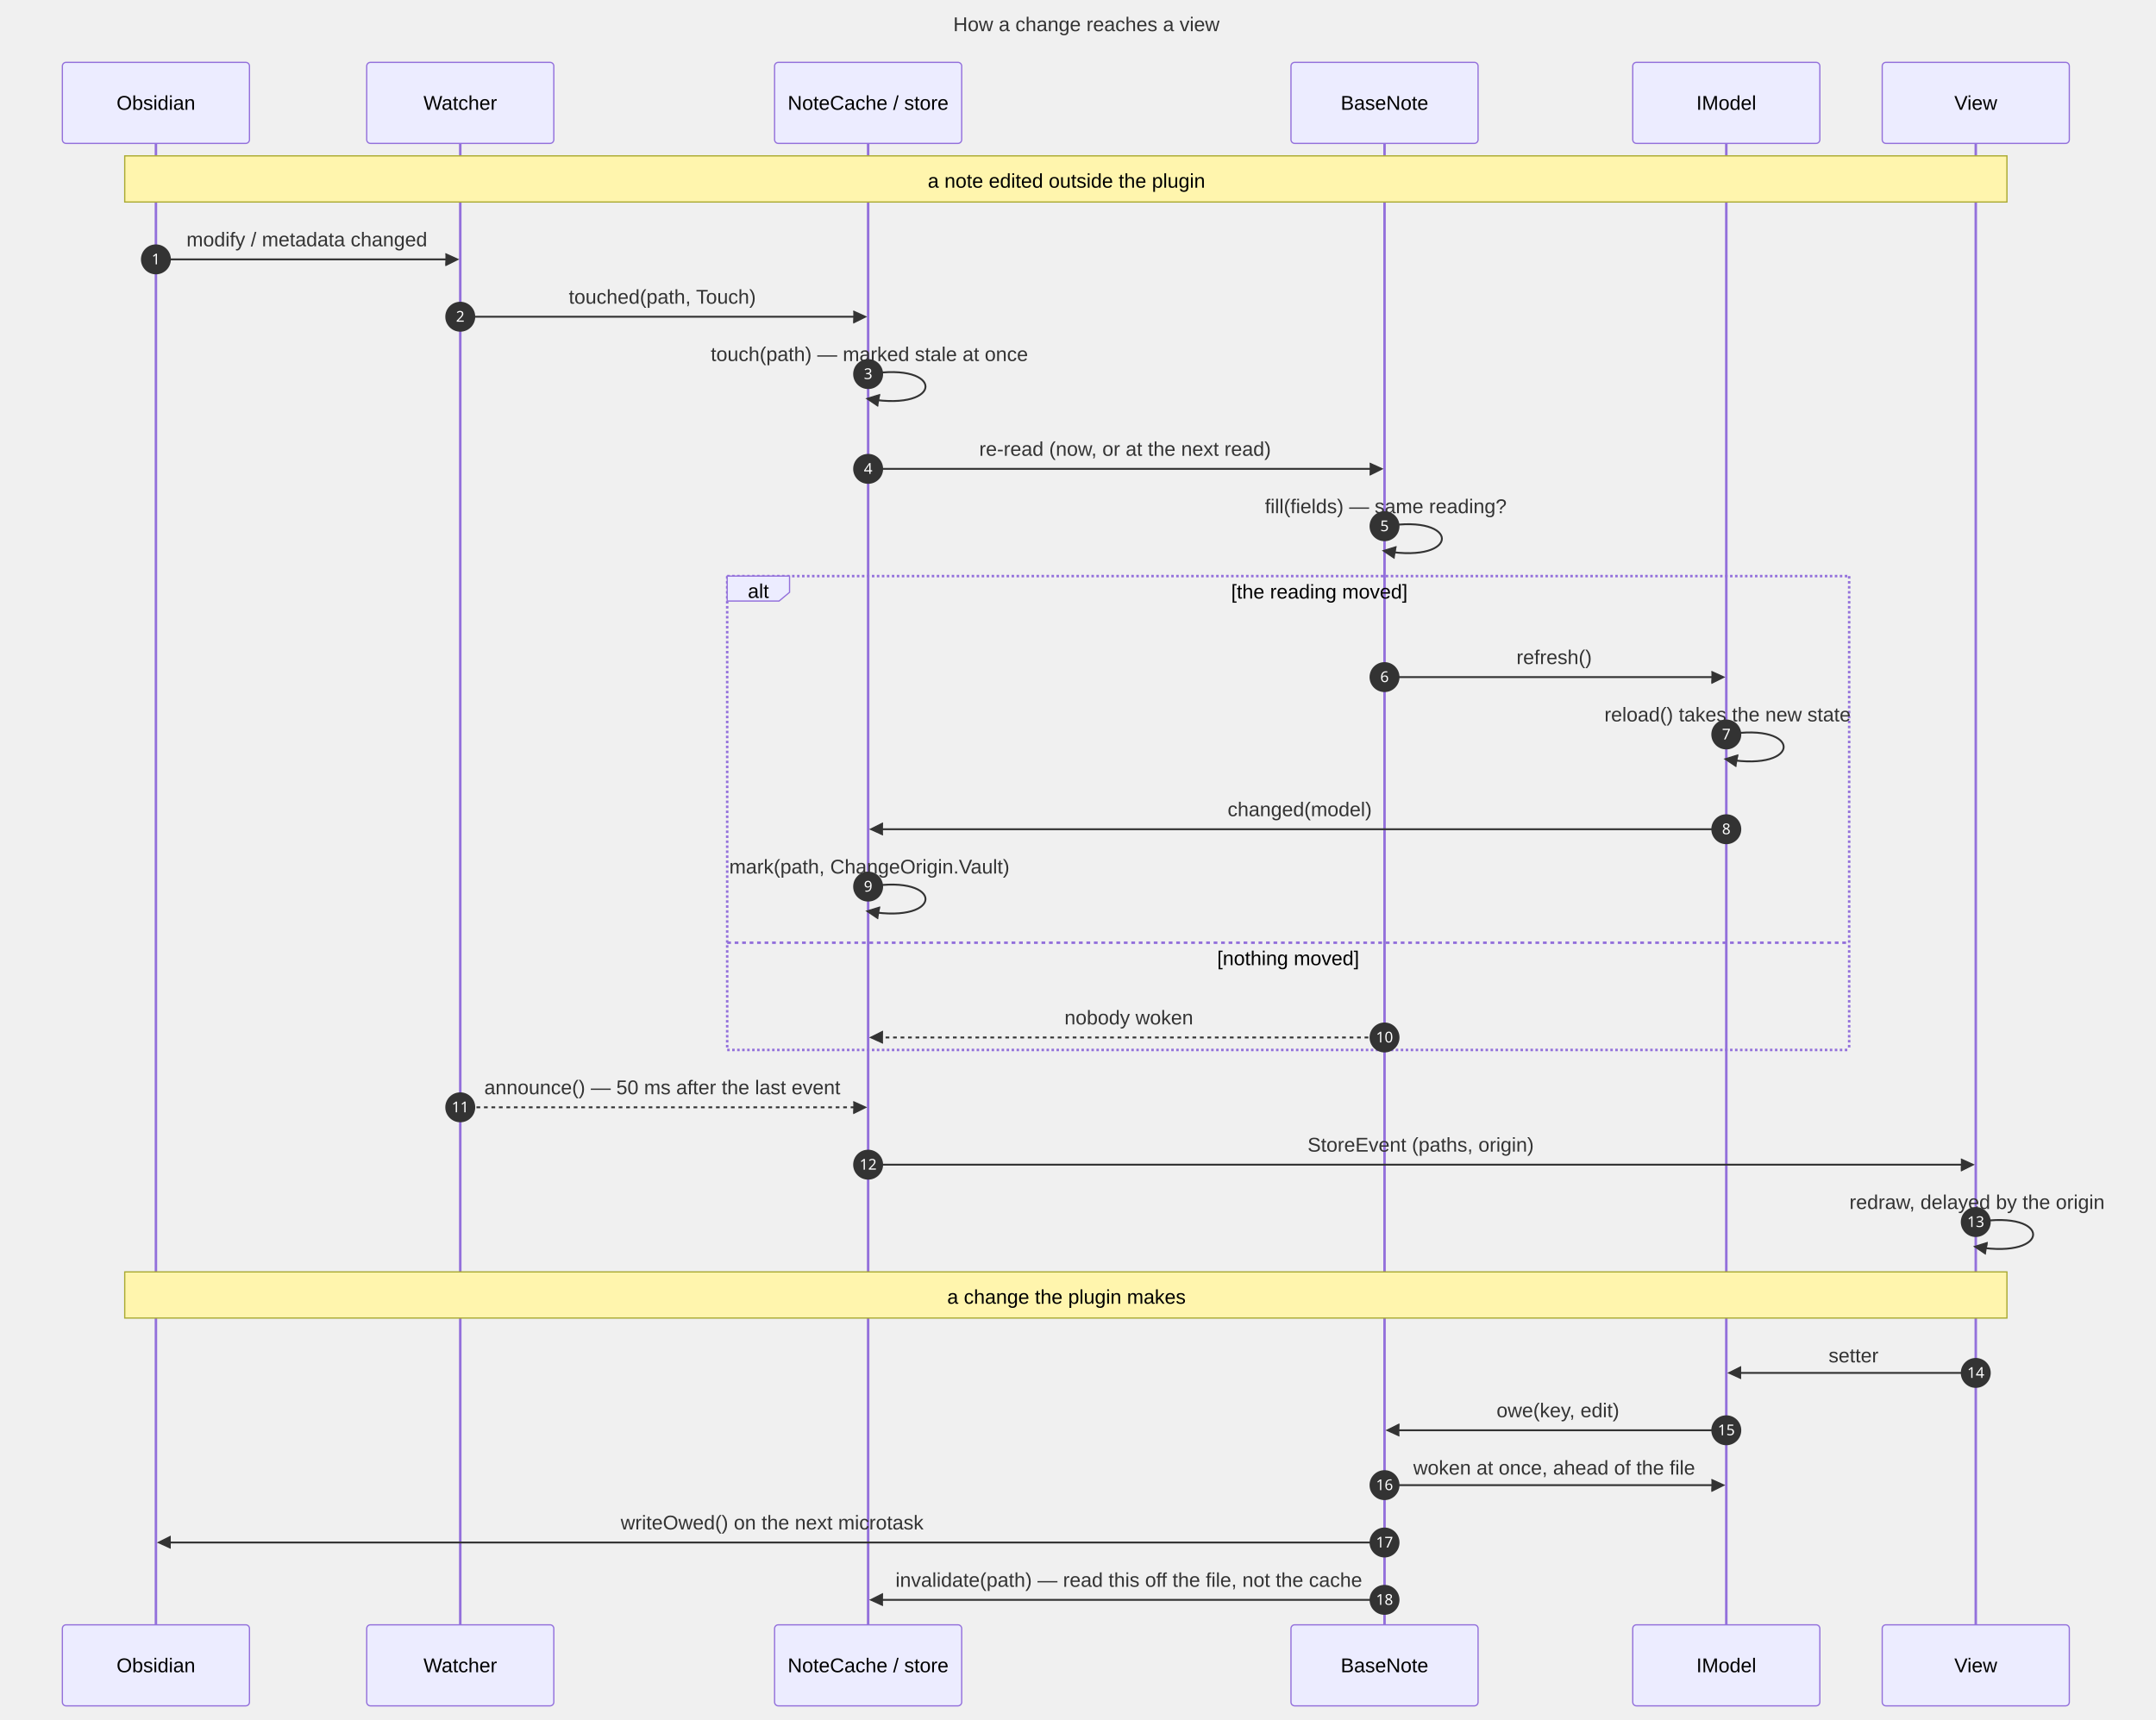
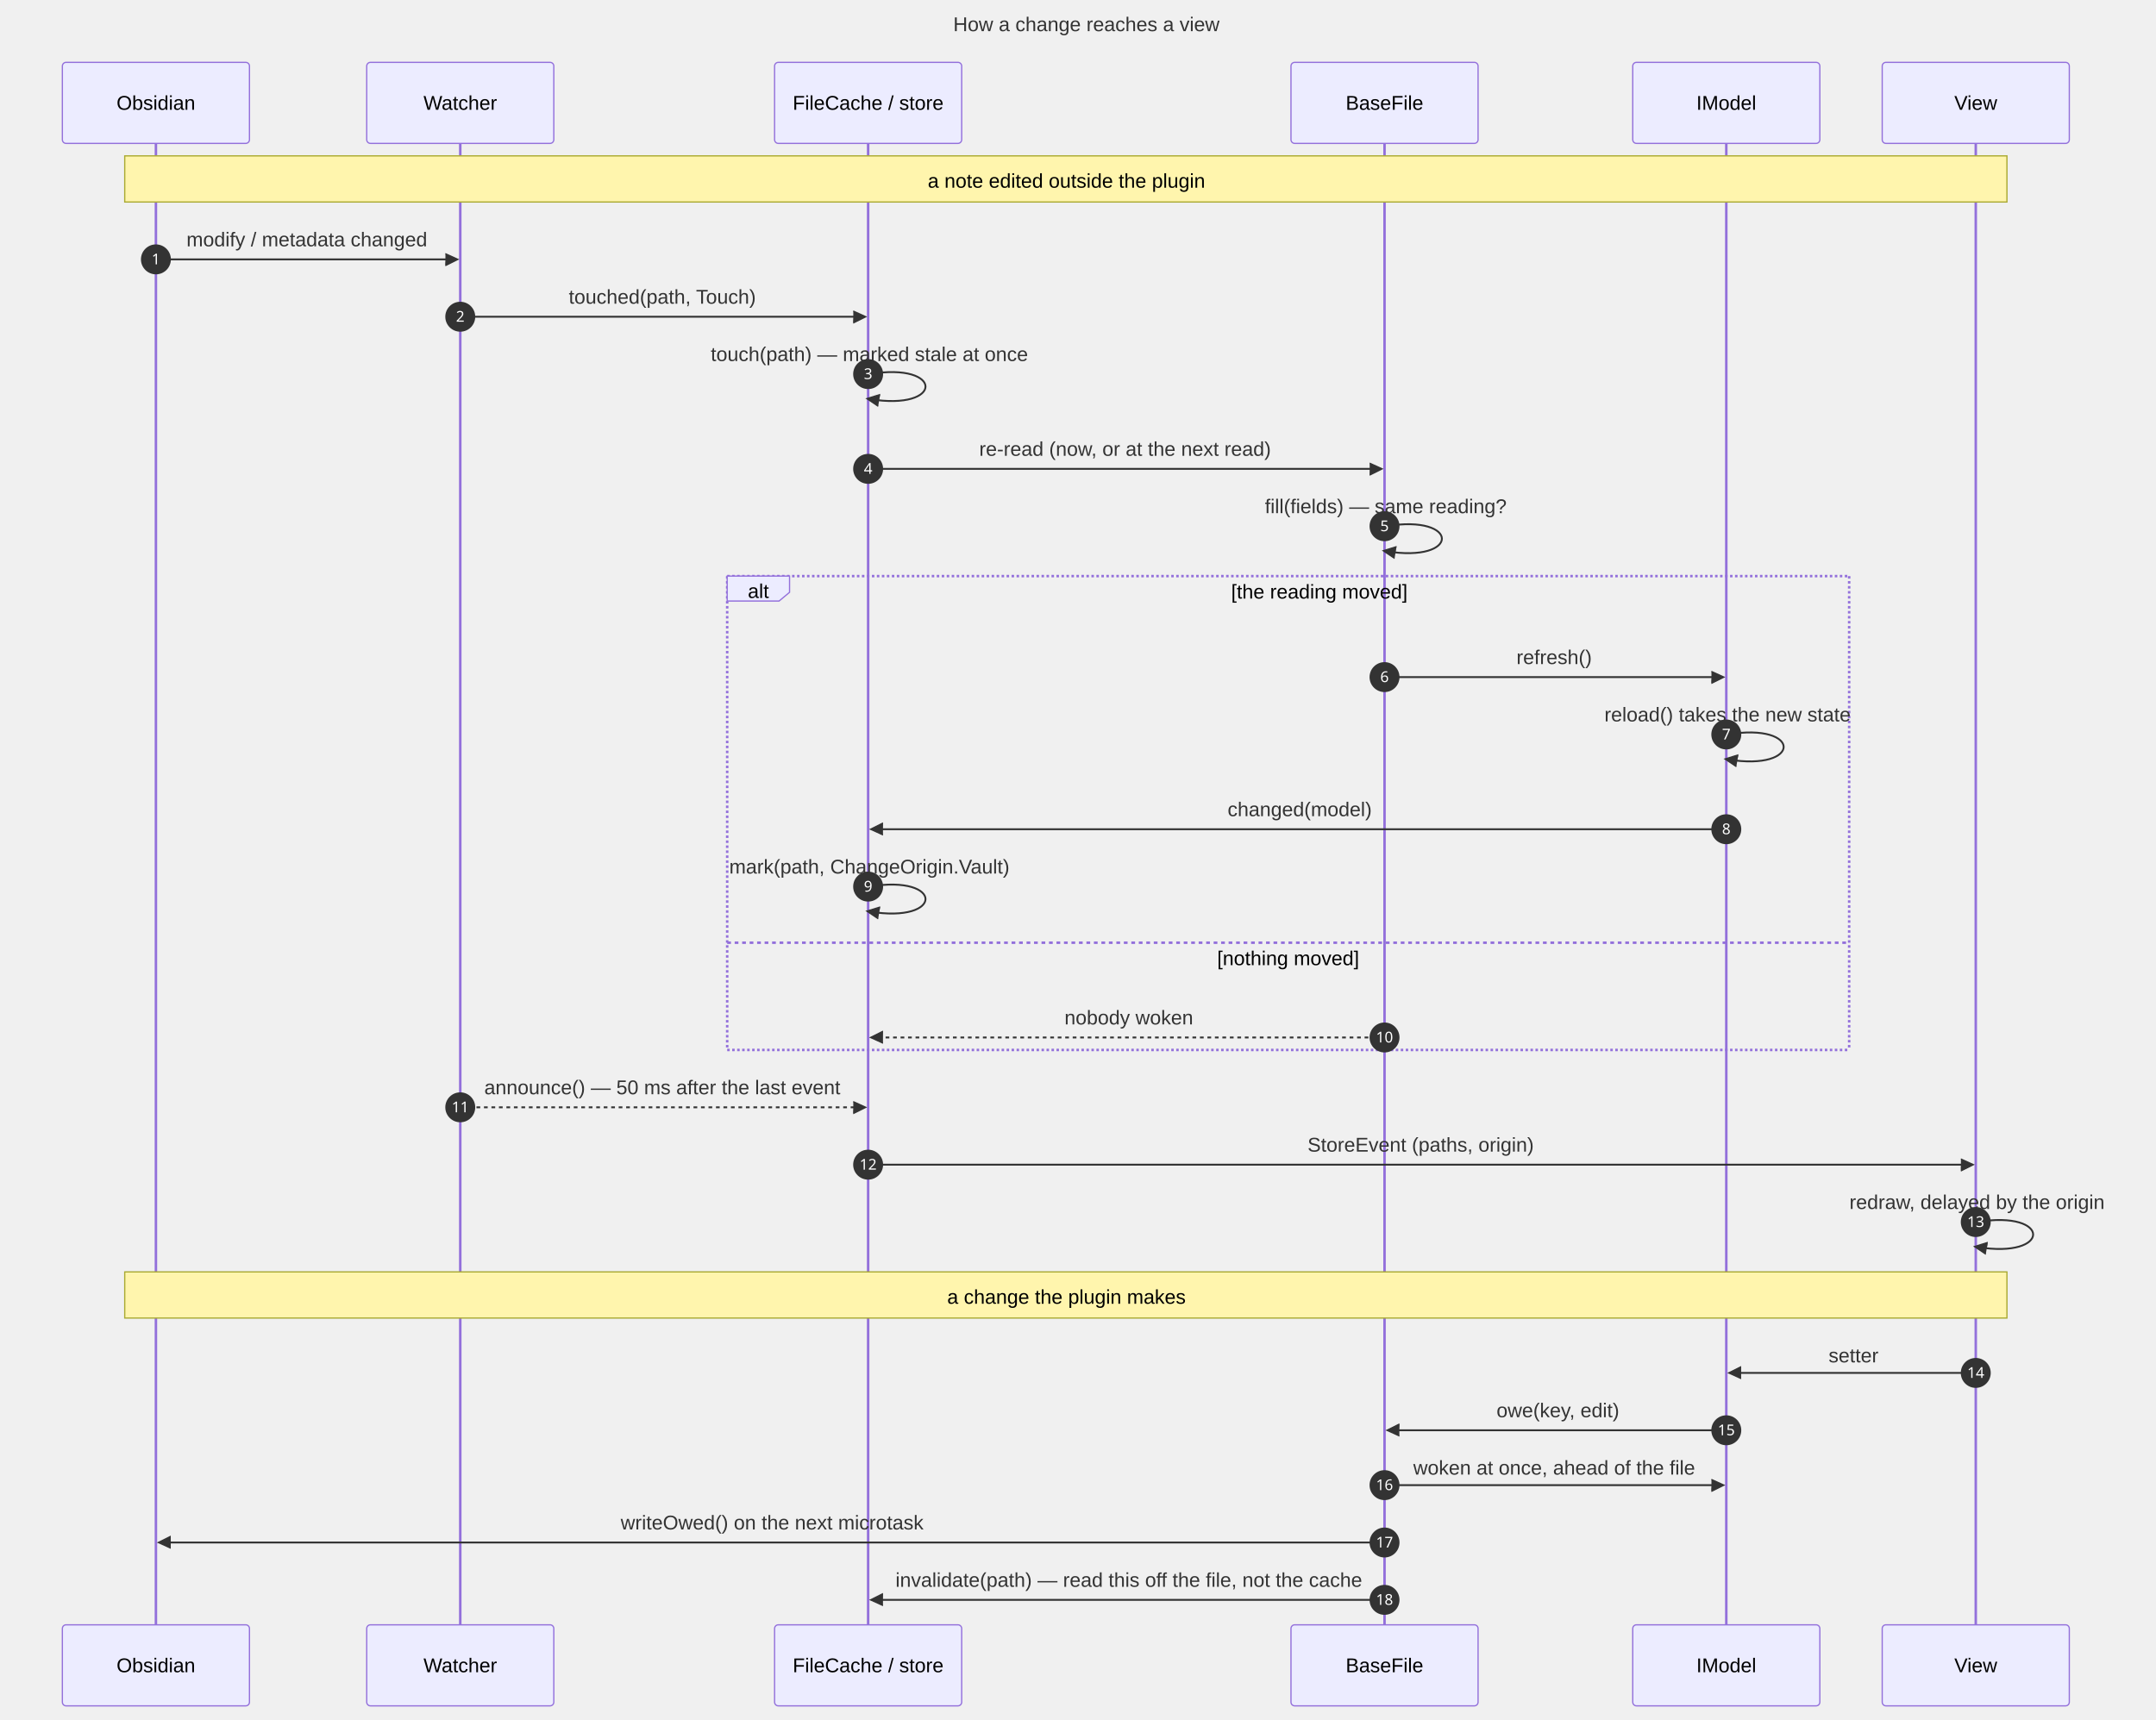
<svg xmlns="http://www.w3.org/2000/svg" id="my-svg" width="100%" style="max-width: 1728.5px; background-color: transparent;" viewBox="-50 -50 1728.5 1379" role="graphics-document document" aria-roledescription="sequence">
  <g>
    <rect x="1459" y="1253" fill="#eaeaea" stroke="#666" width="150" height="65" name="View" rx="3" ry="3" class="actor actor-bottom" />
    <text x="1534" y="1285.5" dominant-baseline="central" alignment-baseline="central" class="actor actor-box" style="text-anchor: middle; font-size: 16px; font-weight: 400;">
      <tspan x="1534" dy="0">View</tspan>
    </text>
  </g>
  <g>
    <rect x="1259" y="1253" fill="#eaeaea" stroke="#666" width="150" height="65" name="Model" rx="3" ry="3" class="actor actor-bottom" />
    <text x="1334" y="1285.5" dominant-baseline="central" alignment-baseline="central" class="actor actor-box" style="text-anchor: middle; font-size: 16px; font-weight: 400;">
      <tspan x="1334" dy="0">IModel</tspan>
    </text>
  </g>
  <g>
    <rect x="985" y="1253" fill="#eaeaea" stroke="#666" width="150" height="65" name="File" rx="3" ry="3" class="actor actor-bottom" />
    <text x="1060" y="1285.5" dominant-baseline="central" alignment-baseline="central" class="actor actor-box" style="text-anchor: middle; font-size: 16px; font-weight: 400;">
-       <tspan x="1060" dy="0">BaseNote</tspan>
+       <tspan x="1060" dy="0">BaseFile</tspan>
    </text>
  </g>
  <g>
    <rect x="571" y="1253" fill="#eaeaea" stroke="#666" width="150" height="65" name="Store" rx="3" ry="3" class="actor actor-bottom" />
    <text x="646" y="1285.5" dominant-baseline="central" alignment-baseline="central" class="actor actor-box" style="text-anchor: middle; font-size: 16px; font-weight: 400;">
-       <tspan x="646" dy="0">NoteCache / store</tspan>
+       <tspan x="646" dy="0">FileCache / store</tspan>
    </text>
  </g>
  <g>
    <rect x="244" y="1253" fill="#eaeaea" stroke="#666" width="150" height="65" name="Watcher" rx="3" ry="3" class="actor actor-bottom" />
    <text x="319" y="1285.5" dominant-baseline="central" alignment-baseline="central" class="actor actor-box" style="text-anchor: middle; font-size: 16px; font-weight: 400;">
      <tspan x="319" dy="0">Watcher</tspan>
    </text>
  </g>
  <g>
    <rect x="0" y="1253" fill="#eaeaea" stroke="#666" width="150" height="65" name="Obsidian" rx="3" ry="3" class="actor actor-bottom" />
    <text x="75" y="1285.5" dominant-baseline="central" alignment-baseline="central" class="actor actor-box" style="text-anchor: middle; font-size: 16px; font-weight: 400;">
      <tspan x="75" dy="0">Obsidian</tspan>
    </text>
  </g>
  <g>
    <line id="actor5" x1="1534" y1="65" x2="1534" y2="1253" class="actor-line 200" stroke-width="0.5px" stroke="#999" name="View" data-et="life-line" data-id="View" />
    <g id="root-5" data-et="participant" data-type="participant" data-id="View">
      <rect x="1459" y="0" fill="#eaeaea" stroke="#666" width="150" height="65" name="View" rx="3" ry="3" class="actor actor-top" />
      <text x="1534" y="32.5" dominant-baseline="central" alignment-baseline="central" class="actor actor-box" style="text-anchor: middle; font-size: 16px; font-weight: 400;">
        <tspan x="1534" dy="0">View</tspan>
      </text>
    </g>
  </g>
  <g>
    <line id="actor4" x1="1334" y1="65" x2="1334" y2="1253" class="actor-line 200" stroke-width="0.5px" stroke="#999" name="Model" data-et="life-line" data-id="Model" />
    <g id="root-4" data-et="participant" data-type="participant" data-id="Model">
      <rect x="1259" y="0" fill="#eaeaea" stroke="#666" width="150" height="65" name="Model" rx="3" ry="3" class="actor actor-top" />
      <text x="1334" y="32.5" dominant-baseline="central" alignment-baseline="central" class="actor actor-box" style="text-anchor: middle; font-size: 16px; font-weight: 400;">
        <tspan x="1334" dy="0">IModel</tspan>
      </text>
    </g>
  </g>
  <g>
    <line id="actor3" x1="1060" y1="65" x2="1060" y2="1253" class="actor-line 200" stroke-width="0.5px" stroke="#999" name="File" data-et="life-line" data-id="File" />
    <g id="root-3" data-et="participant" data-type="participant" data-id="File">
      <rect x="985" y="0" fill="#eaeaea" stroke="#666" width="150" height="65" name="File" rx="3" ry="3" class="actor actor-top" />
      <text x="1060" y="32.5" dominant-baseline="central" alignment-baseline="central" class="actor actor-box" style="text-anchor: middle; font-size: 16px; font-weight: 400;">
-         <tspan x="1060" dy="0">BaseNote</tspan>
+         <tspan x="1060" dy="0">BaseFile</tspan>
      </text>
    </g>
  </g>
  <g>
    <line id="actor2" x1="646" y1="65" x2="646" y2="1253" class="actor-line 200" stroke-width="0.5px" stroke="#999" name="Store" data-et="life-line" data-id="Store" />
    <g id="root-2" data-et="participant" data-type="participant" data-id="Store">
      <rect x="571" y="0" fill="#eaeaea" stroke="#666" width="150" height="65" name="Store" rx="3" ry="3" class="actor actor-top" />
      <text x="646" y="32.5" dominant-baseline="central" alignment-baseline="central" class="actor actor-box" style="text-anchor: middle; font-size: 16px; font-weight: 400;">
-         <tspan x="646" dy="0">NoteCache / store</tspan>
+         <tspan x="646" dy="0">FileCache / store</tspan>
      </text>
    </g>
  </g>
  <g>
    <line id="actor1" x1="319" y1="65" x2="319" y2="1253" class="actor-line 200" stroke-width="0.5px" stroke="#999" name="Watcher" data-et="life-line" data-id="Watcher" />
    <g id="root-1" data-et="participant" data-type="participant" data-id="Watcher">
      <rect x="244" y="0" fill="#eaeaea" stroke="#666" width="150" height="65" name="Watcher" rx="3" ry="3" class="actor actor-top" />
      <text x="319" y="32.5" dominant-baseline="central" alignment-baseline="central" class="actor actor-box" style="text-anchor: middle; font-size: 16px; font-weight: 400;">
        <tspan x="319" dy="0">Watcher</tspan>
      </text>
    </g>
  </g>
  <g>
    <line id="actor0" x1="75" y1="65" x2="75" y2="1253" class="actor-line 200" stroke-width="0.5px" stroke="#999" name="Obsidian" data-et="life-line" data-id="Obsidian" />
    <g id="root-0" data-et="participant" data-type="participant" data-id="Obsidian">
      <rect x="0" y="0" fill="#eaeaea" stroke="#666" width="150" height="65" name="Obsidian" rx="3" ry="3" class="actor actor-top" />
      <text x="75" y="32.5" dominant-baseline="central" alignment-baseline="central" class="actor actor-box" style="text-anchor: middle; font-size: 16px; font-weight: 400;">
        <tspan x="75" dy="0">Obsidian</tspan>
      </text>
    </g>
  </g>
  <style>#my-svg{font-family:"trebuchet ms",verdana,arial,sans-serif;font-size:16px;fill:#333;}@keyframes edge-animation-frame{from{stroke-dashoffset:0;}}@keyframes dash{to{stroke-dashoffset:0;}}#my-svg .edge-animation-slow{stroke-dasharray:9,5!important;stroke-dashoffset:900;animation:dash 50s linear infinite;stroke-linecap:round;}#my-svg .edge-animation-fast{stroke-dasharray:9,5!important;stroke-dashoffset:900;animation:dash 20s linear infinite;stroke-linecap:round;}#my-svg .error-icon{fill:#552222;}#my-svg .error-text{fill:#552222;stroke:#552222;}#my-svg .edge-thickness-normal{stroke-width:1px;}#my-svg .edge-thickness-thick{stroke-width:3.5px;}#my-svg .edge-pattern-solid{stroke-dasharray:0;}#my-svg .edge-thickness-invisible{stroke-width:0;fill:none;}#my-svg .edge-pattern-dashed{stroke-dasharray:3;}#my-svg .edge-pattern-dotted{stroke-dasharray:2;}#my-svg .marker{fill:#333333;stroke:#333333;}#my-svg .marker.cross{stroke:#333333;}#my-svg svg{font-family:"trebuchet ms",verdana,arial,sans-serif;font-size:16px;}#my-svg p{margin:0;}#my-svg .actor{stroke:#9370DB;fill:#ECECFF;stroke-width:1;}#my-svg rect.actor.outer-path[data-look="neo"]{filter:drop-shadow(1px 2px 2px rgba(185, 185, 185, 1));}#my-svg rect.note[data-look="neo"]{stroke:#aaaa33;fill:#fff5ad;filter:drop-shadow(1px 2px 2px rgba(185, 185, 185, 1));}#my-svg text.actor&gt;tspan{fill:black;stroke:none;}#my-svg .actor-line{stroke:#9370DB;}#my-svg .innerArc{stroke-width:1.5;stroke-dasharray:none;}#my-svg .messageLine0{stroke-width:1.5;stroke-dasharray:none;stroke:#333;}#my-svg .messageLine1{stroke-width:1.5;stroke-dasharray:2,2;stroke:#333;}#my-svg [id$="-arrowhead"] path{fill:#333;stroke:#333;}#my-svg .sequenceNumber{fill:white;}#my-svg [id$="-sequencenumber"]{fill:#333;}#my-svg [id$="-crosshead"] path{fill:#333;stroke:#333;}#my-svg .messageText{fill:#333;stroke:none;}#my-svg .labelBox{stroke:#9370DB;fill:#ECECFF;filter:none;}#my-svg .labelText,#my-svg .labelText&gt;tspan{fill:black;stroke:none;}#my-svg .loopText,#my-svg .loopText&gt;tspan{fill:black;stroke:none;}#my-svg .sectionTitle,#my-svg .sectionTitle&gt;tspan{fill:black;stroke:none;}#my-svg .loopLine{stroke-width:2px;stroke-dasharray:2,2;stroke:#9370DB;fill:#9370DB;}#my-svg .note{stroke:#aaaa33;fill:#fff5ad;}#my-svg .noteText,#my-svg .noteText&gt;tspan{fill:black;stroke:none;font-weight:normal;}#my-svg .activation0{fill:#f4f4f4;stroke:#666;}#my-svg .activation1{fill:#f4f4f4;stroke:#666;}#my-svg .activation2{fill:#f4f4f4;stroke:#666;}#my-svg .actorPopupMenu{position:absolute;}#my-svg .actorPopupMenuPanel{position:absolute;fill:#ECECFF;box-shadow:0px 8px 16px 0px rgba(0,0,0,0.2);filter:drop-shadow(3px 5px 2px rgb(0 0 0 / 0.4));}#my-svg .actor-man circle,#my-svg line{fill:#ECECFF;stroke-width:2px;}#my-svg g rect.rect{filter:drop-shadow(1px 2px 2px rgba(185, 185, 185, 1));stroke:#9370DB;}#my-svg .node .neo-node{stroke:#9370DB;}#my-svg [data-look="neo"].node rect,#my-svg [data-look="neo"].cluster rect,#my-svg [data-look="neo"].node polygon{stroke:#9370DB;filter:drop-shadow(1px 2px 2px rgba(185, 185, 185, 1));}#my-svg [data-look="neo"].swimlane.cluster rect{filter:none;}#my-svg [data-look="neo"].node path{stroke:#9370DB;stroke-width:1px;}#my-svg [data-look="neo"].node .outer-path{filter:drop-shadow(1px 2px 2px rgba(185, 185, 185, 1));}#my-svg [data-look="neo"].node .neo-line path{stroke:#9370DB;filter:none;}#my-svg [data-look="neo"].node circle{stroke:#9370DB;filter:drop-shadow(1px 2px 2px rgba(185, 185, 185, 1));}#my-svg [data-look="neo"].node circle .state-start{fill:#000000;}#my-svg [data-look="neo"].icon-shape .icon{fill:#9370DB;filter:drop-shadow(1px 2px 2px rgba(185, 185, 185, 1));}#my-svg [data-look="neo"].icon-shape .icon-neo path{stroke:#9370DB;filter:drop-shadow(1px 2px 2px rgba(185, 185, 185, 1));}#my-svg :root{--mermaid-font-family:"trebuchet ms",verdana,arial,sans-serif;}</style>
  <g />
  <defs>
    <symbol id="my-svg-computer" width="24" height="24">
      <path transform="scale(.5)" d="M2 2v13h20v-13h-20zm18 11h-16v-9h16v9zm-10.228 6l.466-1h3.524l.467 1h-4.457zm14.228 3h-24l2-6h2.104l-1.33 4h18.45l-1.297-4h2.073l2 6zm-5-10h-14v-7h14v7z" />
    </symbol>
  </defs>
  <defs>
    <symbol id="my-svg-database" fill-rule="evenodd" clip-rule="evenodd">
      <path transform="scale(.5)" d="M12.258.001l.256.004.255.005.253.008.251.01.249.012.247.015.246.016.242.019.241.02.239.023.236.024.233.027.231.028.229.031.225.032.223.034.22.036.217.038.214.04.211.041.208.043.205.045.201.046.198.048.194.05.191.051.187.053.183.054.18.056.175.057.172.059.168.06.163.061.16.063.155.064.15.066.074.033.073.033.071.034.07.034.069.035.068.035.067.035.066.035.064.036.064.036.062.036.06.036.06.037.058.037.058.037.055.038.055.038.053.038.052.038.051.039.05.039.048.039.047.039.045.04.044.04.043.04.041.04.04.041.039.041.037.041.036.041.034.041.033.042.032.042.03.042.029.042.027.042.026.043.024.043.023.043.021.043.02.043.018.044.017.043.015.044.013.044.012.044.011.045.009.044.007.045.006.045.004.045.002.045.001.045v17l-.001.045-.002.045-.004.045-.006.045-.007.045-.009.044-.011.045-.012.044-.013.044-.015.044-.017.043-.018.044-.02.043-.021.043-.023.043-.024.043-.026.043-.027.042-.029.042-.03.042-.032.042-.033.042-.034.041-.036.041-.037.041-.039.041-.04.041-.041.04-.043.04-.044.04-.045.04-.047.039-.048.039-.05.039-.051.039-.052.038-.053.038-.055.038-.055.038-.058.037-.058.037-.06.037-.06.036-.062.036-.064.036-.064.036-.066.035-.067.035-.068.035-.069.035-.07.034-.071.034-.073.033-.074.033-.15.066-.155.064-.16.063-.163.061-.168.06-.172.059-.175.057-.18.056-.183.054-.187.053-.191.051-.194.05-.198.048-.201.046-.205.045-.208.043-.211.041-.214.04-.217.038-.22.036-.223.034-.225.032-.229.031-.231.028-.233.027-.236.024-.239.023-.241.02-.242.019-.246.016-.247.015-.249.012-.251.01-.253.008-.255.005-.256.004-.258.001-.258-.001-.256-.004-.255-.005-.253-.008-.251-.01-.249-.012-.247-.015-.245-.016-.243-.019-.241-.02-.238-.023-.236-.024-.234-.027-.231-.028-.228-.031-.226-.032-.223-.034-.22-.036-.217-.038-.214-.04-.211-.041-.208-.043-.204-.045-.201-.046-.198-.048-.195-.05-.19-.051-.187-.053-.184-.054-.179-.056-.176-.057-.172-.059-.167-.06-.164-.061-.159-.063-.155-.064-.151-.066-.074-.033-.072-.033-.072-.034-.07-.034-.069-.035-.068-.035-.067-.035-.066-.035-.064-.036-.063-.036-.062-.036-.061-.036-.06-.037-.058-.037-.057-.037-.056-.038-.055-.038-.053-.038-.052-.038-.051-.039-.049-.039-.049-.039-.046-.039-.046-.04-.044-.04-.043-.04-.041-.04-.04-.041-.039-.041-.037-.041-.036-.041-.034-.041-.033-.042-.032-.042-.03-.042-.029-.042-.027-.042-.026-.043-.024-.043-.023-.043-.021-.043-.02-.043-.018-.044-.017-.043-.015-.044-.013-.044-.012-.044-.011-.045-.009-.044-.007-.045-.006-.045-.004-.045-.002-.045-.001-.045v-17l.001-.045.002-.045.004-.045.006-.045.007-.045.009-.044.011-.045.012-.044.013-.044.015-.044.017-.043.018-.044.02-.043.021-.043.023-.043.024-.043.026-.043.027-.042.029-.042.03-.042.032-.042.033-.042.034-.041.036-.041.037-.041.039-.041.04-.041.041-.04.043-.04.044-.04.046-.04.046-.039.049-.039.049-.039.051-.039.052-.038.053-.038.055-.038.056-.038.057-.037.058-.037.06-.037.061-.036.062-.036.063-.036.064-.036.066-.035.067-.035.068-.035.069-.035.07-.034.072-.034.072-.033.074-.033.151-.066.155-.064.159-.063.164-.061.167-.06.172-.059.176-.057.179-.056.184-.054.187-.053.19-.051.195-.05.198-.048.201-.046.204-.045.208-.043.211-.041.214-.04.217-.038.22-.036.223-.034.226-.032.228-.031.231-.028.234-.027.236-.024.238-.023.241-.02.243-.019.245-.016.247-.015.249-.012.251-.01.253-.008.255-.005.256-.004.258-.001.258.001zm-9.258 20.499v.01l.001.021.003.021.004.022.005.021.006.022.007.022.009.023.01.022.011.023.012.023.013.023.015.023.016.024.017.023.018.024.019.024.021.024.022.025.023.024.024.025.052.049.056.05.061.051.066.051.07.051.075.051.079.052.084.052.088.052.092.052.097.052.102.051.105.052.11.052.114.051.119.051.123.051.127.05.131.05.135.05.139.048.144.049.147.047.152.047.155.047.16.045.163.045.167.043.171.043.176.041.178.041.183.039.187.039.19.037.194.035.197.035.202.033.204.031.209.03.212.029.216.027.219.025.222.024.226.021.23.02.233.018.236.016.24.015.243.012.246.01.249.008.253.005.256.004.259.001.26-.001.257-.004.254-.005.25-.008.247-.011.244-.012.241-.014.237-.016.233-.018.231-.021.226-.021.224-.024.22-.026.216-.027.212-.028.21-.031.205-.031.202-.034.198-.034.194-.036.191-.037.187-.039.183-.04.179-.04.175-.042.172-.043.168-.044.163-.045.16-.046.155-.046.152-.047.148-.048.143-.049.139-.049.136-.05.131-.05.126-.05.123-.051.118-.052.114-.051.11-.052.106-.052.101-.052.096-.052.092-.052.088-.053.083-.051.079-.052.074-.052.07-.051.065-.051.06-.051.056-.05.051-.05.023-.024.023-.025.021-.024.02-.024.019-.024.018-.024.017-.024.015-.023.014-.024.013-.023.012-.023.01-.023.01-.022.008-.022.006-.022.006-.022.004-.022.004-.021.001-.021.001-.021v-4.127l-.077.055-.08.053-.083.054-.085.053-.087.052-.09.052-.093.051-.095.05-.097.05-.1.049-.102.049-.105.048-.106.047-.109.047-.111.046-.114.045-.115.045-.118.044-.12.043-.122.042-.124.042-.126.041-.128.04-.13.04-.132.038-.134.038-.135.037-.138.037-.139.035-.142.035-.143.034-.144.033-.147.032-.148.031-.15.03-.151.03-.153.029-.154.027-.156.027-.158.026-.159.025-.161.024-.162.023-.163.022-.165.021-.166.02-.167.019-.169.018-.169.017-.171.016-.173.015-.173.014-.175.013-.175.012-.177.011-.178.01-.179.008-.179.008-.181.006-.182.005-.182.004-.184.003-.184.002h-.37l-.184-.002-.184-.003-.182-.004-.182-.005-.181-.006-.179-.008-.179-.008-.178-.01-.176-.011-.176-.012-.175-.013-.173-.014-.172-.015-.171-.016-.17-.017-.169-.018-.167-.019-.166-.02-.165-.021-.163-.022-.162-.023-.161-.024-.159-.025-.157-.026-.156-.027-.155-.027-.153-.029-.151-.03-.15-.03-.148-.031-.146-.032-.145-.033-.143-.034-.141-.035-.14-.035-.137-.037-.136-.037-.134-.038-.132-.038-.13-.04-.128-.04-.126-.041-.124-.042-.122-.042-.12-.044-.117-.043-.116-.045-.113-.045-.112-.046-.109-.047-.106-.047-.105-.048-.102-.049-.1-.049-.097-.05-.095-.05-.093-.052-.09-.051-.087-.052-.085-.053-.083-.054-.08-.054-.077-.054v4.127zm0-5.654v.011l.001.021.003.021.004.021.005.022.006.022.007.022.009.022.01.022.011.023.012.023.013.023.015.024.016.023.017.024.018.024.019.024.021.024.022.024.023.025.024.024.052.05.056.05.061.05.066.051.07.051.075.052.079.051.084.052.088.052.092.052.097.052.102.052.105.052.11.051.114.051.119.052.123.05.127.051.131.05.135.049.139.049.144.048.147.048.152.047.155.046.16.045.163.045.167.044.171.042.176.042.178.04.183.04.187.038.19.037.194.036.197.034.202.033.204.032.209.03.212.028.216.027.219.025.222.024.226.022.23.02.233.018.236.016.24.014.243.012.246.01.249.008.253.006.256.003.259.001.26-.001.257-.003.254-.006.25-.008.247-.01.244-.012.241-.015.237-.016.233-.018.231-.02.226-.022.224-.024.22-.025.216-.027.212-.029.21-.03.205-.032.202-.033.198-.035.194-.036.191-.037.187-.039.183-.039.179-.041.175-.042.172-.043.168-.044.163-.045.16-.045.155-.047.152-.047.148-.048.143-.048.139-.05.136-.049.131-.05.126-.051.123-.051.118-.051.114-.052.11-.052.106-.052.101-.052.096-.052.092-.052.088-.052.083-.052.079-.052.074-.051.07-.052.065-.051.06-.05.056-.051.051-.049.023-.025.023-.024.021-.025.02-.024.019-.024.018-.024.017-.024.015-.023.014-.023.013-.024.012-.022.01-.023.01-.023.008-.022.006-.022.006-.022.004-.021.004-.022.001-.021.001-.021v-4.139l-.077.054-.08.054-.083.054-.085.052-.087.053-.09.051-.093.051-.095.051-.097.05-.1.049-.102.049-.105.048-.106.047-.109.047-.111.046-.114.045-.115.044-.118.044-.12.044-.122.042-.124.042-.126.041-.128.04-.13.039-.132.039-.134.038-.135.037-.138.036-.139.036-.142.035-.143.033-.144.033-.147.033-.148.031-.15.03-.151.03-.153.028-.154.028-.156.027-.158.026-.159.025-.161.024-.162.023-.163.022-.165.021-.166.02-.167.019-.169.018-.169.017-.171.016-.173.015-.173.014-.175.013-.175.012-.177.011-.178.009-.179.009-.179.007-.181.007-.182.005-.182.004-.184.003-.184.002h-.37l-.184-.002-.184-.003-.182-.004-.182-.005-.181-.007-.179-.007-.179-.009-.178-.009-.176-.011-.176-.012-.175-.013-.173-.014-.172-.015-.171-.016-.17-.017-.169-.018-.167-.019-.166-.02-.165-.021-.163-.022-.162-.023-.161-.024-.159-.025-.157-.026-.156-.027-.155-.028-.153-.028-.151-.03-.15-.03-.148-.031-.146-.033-.145-.033-.143-.033-.141-.035-.14-.036-.137-.036-.136-.037-.134-.038-.132-.039-.13-.039-.128-.04-.126-.041-.124-.042-.122-.043-.12-.043-.117-.044-.116-.044-.113-.046-.112-.046-.109-.046-.106-.047-.105-.048-.102-.049-.1-.049-.097-.05-.095-.051-.093-.051-.09-.051-.087-.053-.085-.052-.083-.054-.08-.054-.077-.054v4.139zm0-5.666v.011l.001.02.003.022.004.021.005.022.006.021.007.022.009.023.01.022.011.023.012.023.013.023.015.023.016.024.017.024.018.023.019.024.021.025.022.024.023.024.024.025.052.05.056.05.061.05.066.051.07.051.075.052.079.051.084.052.088.052.092.052.097.052.102.052.105.051.11.052.114.051.119.051.123.051.127.05.131.05.135.05.139.049.144.048.147.048.152.047.155.046.16.045.163.045.167.043.171.043.176.042.178.04.183.04.187.038.19.037.194.036.197.034.202.033.204.032.209.03.212.028.216.027.219.025.222.024.226.021.23.02.233.018.236.017.24.014.243.012.246.01.249.008.253.006.256.003.259.001.26-.001.257-.003.254-.006.25-.008.247-.01.244-.013.241-.014.237-.016.233-.018.231-.02.226-.022.224-.024.22-.025.216-.027.212-.029.21-.03.205-.032.202-.033.198-.035.194-.036.191-.037.187-.039.183-.039.179-.041.175-.042.172-.043.168-.044.163-.045.16-.045.155-.047.152-.047.148-.048.143-.049.139-.049.136-.049.131-.051.126-.05.123-.051.118-.052.114-.051.11-.052.106-.052.101-.052.096-.052.092-.052.088-.052.083-.052.079-.052.074-.052.07-.051.065-.051.06-.051.056-.05.051-.049.023-.025.023-.025.021-.024.02-.024.019-.024.018-.024.017-.024.015-.023.014-.024.013-.023.012-.023.01-.022.01-.023.008-.022.006-.022.006-.022.004-.022.004-.021.001-.021.001-.021v-4.153l-.077.054-.08.054-.083.053-.085.053-.087.053-.09.051-.093.051-.095.051-.097.05-.1.049-.102.048-.105.048-.106.048-.109.046-.111.046-.114.046-.115.044-.118.044-.12.043-.122.043-.124.042-.126.041-.128.04-.13.039-.132.039-.134.038-.135.037-.138.036-.139.036-.142.034-.143.034-.144.033-.147.032-.148.032-.15.03-.151.03-.153.028-.154.028-.156.027-.158.026-.159.024-.161.024-.162.023-.163.023-.165.021-.166.02-.167.019-.169.018-.169.017-.171.016-.173.015-.173.014-.175.013-.175.012-.177.01-.178.01-.179.009-.179.007-.181.006-.182.006-.182.004-.184.003-.184.001-.185.001-.185-.001-.184-.001-.184-.003-.182-.004-.182-.006-.181-.006-.179-.007-.179-.009-.178-.01-.176-.01-.176-.012-.175-.013-.173-.014-.172-.015-.171-.016-.17-.017-.169-.018-.167-.019-.166-.02-.165-.021-.163-.023-.162-.023-.161-.024-.159-.024-.157-.026-.156-.027-.155-.028-.153-.028-.151-.03-.15-.03-.148-.032-.146-.032-.145-.033-.143-.034-.141-.034-.14-.036-.137-.036-.136-.037-.134-.038-.132-.039-.13-.039-.128-.041-.126-.041-.124-.041-.122-.043-.12-.043-.117-.044-.116-.044-.113-.046-.112-.046-.109-.046-.106-.048-.105-.048-.102-.048-.1-.05-.097-.049-.095-.051-.093-.051-.09-.052-.087-.052-.085-.053-.083-.053-.08-.054-.077-.054v4.153zm8.74-8.179l-.257.004-.254.005-.25.008-.247.011-.244.012-.241.014-.237.016-.233.018-.231.021-.226.022-.224.023-.22.026-.216.027-.212.028-.21.031-.205.032-.202.033-.198.034-.194.036-.191.038-.187.038-.183.04-.179.041-.175.042-.172.043-.168.043-.163.045-.16.046-.155.046-.152.048-.148.048-.143.048-.139.049-.136.05-.131.05-.126.051-.123.051-.118.051-.114.052-.11.052-.106.052-.101.052-.096.052-.092.052-.088.052-.083.052-.079.052-.074.051-.07.052-.065.051-.06.05-.056.05-.051.05-.023.025-.023.024-.021.024-.02.025-.019.024-.018.024-.017.023-.015.024-.014.023-.013.023-.012.023-.01.023-.01.022-.008.022-.006.023-.006.021-.004.022-.004.021-.001.021-.001.021.001.021.001.021.004.021.004.022.006.021.006.023.008.022.01.022.01.023.012.023.013.023.014.023.015.024.017.023.018.024.019.024.02.025.021.024.023.024.023.025.051.05.056.05.06.05.065.051.07.052.074.051.079.052.083.052.088.052.092.052.096.052.101.052.106.052.11.052.114.052.118.051.123.051.126.051.131.05.136.05.139.049.143.048.148.048.152.048.155.046.16.046.163.045.168.043.172.043.175.042.179.041.183.04.187.038.191.038.194.036.198.034.202.033.205.032.21.031.212.028.216.027.22.026.224.023.226.022.231.021.233.018.237.016.241.014.244.012.247.011.25.008.254.005.257.004.26.001.26-.001.257-.004.254-.005.25-.008.247-.011.244-.012.241-.014.237-.016.233-.018.231-.021.226-.022.224-.023.22-.026.216-.027.212-.028.21-.031.205-.032.202-.033.198-.034.194-.036.191-.038.187-.038.183-.04.179-.041.175-.042.172-.043.168-.043.163-.045.16-.046.155-.046.152-.048.148-.048.143-.048.139-.049.136-.05.131-.05.126-.051.123-.051.118-.051.114-.052.11-.052.106-.052.101-.052.096-.052.092-.052.088-.052.083-.052.079-.052.074-.051.07-.052.065-.051.06-.05.056-.05.051-.05.023-.025.023-.024.021-.024.02-.025.019-.024.018-.024.017-.023.015-.024.014-.023.013-.023.012-.023.01-.023.01-.022.008-.022.006-.023.006-.021.004-.022.004-.021.001-.021.001-.021-.001-.021-.001-.021-.004-.021-.004-.022-.006-.021-.006-.023-.008-.022-.01-.022-.01-.023-.012-.023-.013-.023-.014-.023-.015-.024-.017-.023-.018-.024-.019-.024-.02-.025-.021-.024-.023-.024-.023-.025-.051-.05-.056-.05-.06-.05-.065-.051-.07-.052-.074-.051-.079-.052-.083-.052-.088-.052-.092-.052-.096-.052-.101-.052-.106-.052-.11-.052-.114-.052-.118-.051-.123-.051-.126-.051-.131-.05-.136-.05-.139-.049-.143-.048-.148-.048-.152-.048-.155-.046-.16-.046-.163-.045-.168-.043-.172-.043-.175-.042-.179-.041-.183-.04-.187-.038-.191-.038-.194-.036-.198-.034-.202-.033-.205-.032-.21-.031-.212-.028-.216-.027-.22-.026-.224-.023-.226-.022-.231-.021-.233-.018-.237-.016-.241-.014-.244-.012-.247-.011-.25-.008-.254-.005-.257-.004-.26-.001-.26.001z" />
    </symbol>
  </defs>
  <defs>
    <symbol id="my-svg-clock" width="24" height="24">
      <path transform="scale(.5)" d="M12 2c5.514 0 10 4.486 10 10s-4.486 10-10 10-10-4.486-10-10 4.486-10 10-10zm0-2c-6.627 0-12 5.373-12 12s5.373 12 12 12 12-5.373 12-12-5.373-12-12-12zm5.848 12.459c.202.038.202.333.001.372-1.907.361-6.045 1.111-6.547 1.111-.719 0-1.301-.582-1.301-1.301 0-.512.77-5.447 1.125-7.445.034-.192.312-.181.343.014l.985 6.238 5.394 1.011z" />
    </symbol>
  </defs>
  <defs>
    <marker id="my-svg-arrowhead" refX="7.9" refY="5" markerUnits="userSpaceOnUse" markerWidth="12" markerHeight="12" orient="auto-start-reverse">
      <path d="M -1 0 L 10 5 L 0 10 z" />
    </marker>
  </defs>
  <defs>
    <marker id="my-svg-crosshead" markerWidth="15" markerHeight="8" orient="auto" refX="4" refY="4.5">
      <path fill="none" stroke="#000000" stroke-width="1pt" d="M 1,2 L 6,7 M 6,2 L 1,7" style="stroke-dasharray: 0, 0;" />
    </marker>
  </defs>
  <defs>
    <marker id="my-svg-filled-head" refX="15.5" refY="7" markerWidth="20" markerHeight="28" orient="auto">
      <path d="M 18,7 L9,13 L14,7 L9,1 Z" />
    </marker>
  </defs>
  <defs>
    <marker id="my-svg-sequencenumber" refX="15" refY="15" markerWidth="60" markerHeight="40" orient="auto">
      <circle cx="15" cy="15" r="6" />
    </marker>
  </defs>
  <defs>
    <marker id="my-svg-solidTopArrowHead" refX="7.9" refY="7.25" markerUnits="userSpaceOnUse" markerWidth="12" markerHeight="12" orient="auto-start-reverse">
      <path d="M 0 0 L 10 8 L 0 8 z" />
    </marker>
  </defs>
  <defs>
    <marker id="my-svg-solidBottomArrowHead" refX="7.9" refY="0.75" markerUnits="userSpaceOnUse" markerWidth="12" markerHeight="12" orient="auto-start-reverse">
      <path d="M 0 0 L 10 0 L 0 8 z" />
    </marker>
  </defs>
  <defs>
    <marker id="my-svg-stickTopArrowHead" refX="7.5" refY="7" markerUnits="userSpaceOnUse" markerWidth="12" markerHeight="12" orient="auto-start-reverse">
      <path d="M 0 0 L 7 7" stroke="black" stroke-width="1.5" fill="none" />
    </marker>
  </defs>
  <defs>
    <marker id="my-svg-stickBottomArrowHead" refX="7.5" refY="0" markerUnits="userSpaceOnUse" markerWidth="12" markerHeight="12" orient="auto-start-reverse">
      <path d="M 0 7 L 7 0" stroke="black" stroke-width="1.5" fill="none" />
    </marker>
  </defs>
  <g data-et="note" data-id="i1">
    <rect x="50" y="75" fill="#EDF2AE" stroke="#666" width="1509" height="37" class="note" />
    <text x="805" y="80" text-anchor="middle" dominant-baseline="middle" alignment-baseline="middle" class="noteText" dy="1em" style="font-size: 16px; font-weight: 400;">
      <tspan x="805">a note edited outside the plugin</tspan>
    </text>
  </g>
  <g data-et="control-structure" data-id="i14">
    <line x1="533" y1="412" x2="1432.5" y2="412" class="loopLine" />
    <line x1="1432.5" y1="412" x2="1432.5" y2="792" class="loopLine" />
    <line x1="533" y1="792" x2="1432.5" y2="792" class="loopLine" />
    <line x1="533" y1="412" x2="533" y2="792" class="loopLine" />
    <line x1="533" y1="706" x2="1432.5" y2="706" class="loopLine" style="stroke-dasharray: 3, 3;" />
    <polygon points="533,412 583,412 583,425 574.6,432 533,432" class="labelBox" />
    <text x="558" y="425" text-anchor="middle" dominant-baseline="middle" alignment-baseline="middle" class="labelText" style="font-size: 16px; font-weight: 400;">alt</text>
    <text x="1007.75" y="430" text-anchor="middle" class="loopText" style="font-size: 16px; font-weight: 400;">
      <tspan x="1007.75">[the reading moved]</tspan>
    </text>
    <text x="982.75" y="724" text-anchor="middle" class="sectionTitle" style="font-size: 16px; font-weight: 400;">[nothing moved]</text>
  </g>
  <g data-et="note" data-id="i18">
    <rect x="50" y="970" fill="#EDF2AE" stroke="#666" width="1509" height="37" class="note" />
    <text x="805" y="975" text-anchor="middle" dominant-baseline="middle" alignment-baseline="middle" class="noteText" dy="1em" style="font-size: 16px; font-weight: 400;">
      <tspan x="805">a change the plugin makes</tspan>
    </text>
  </g>
  <text x="196" y="127" text-anchor="middle" dominant-baseline="middle" alignment-baseline="middle" class="messageText" dy="1em" style="font-size: 16px; font-weight: 400;">modify / metadata changed</text>
  <line x1="82" y1="158" x2="315" y2="158" class="messageLine0" data-et="message" data-id="i2" data-from="Obsidian" data-to="Watcher" stroke-width="2" stroke="none" marker-end="url(#my-svg-arrowhead)" style="fill: none;" />
  <line x1="75" y1="158" x2="75" y2="158" stroke-width="0" marker-start="url(#my-svg-sequencenumber)" />
  <text x="75" y="162" font-family="sans-serif" font-size="12px" text-anchor="middle" class="sequenceNumber">1</text>
  <text x="481" y="173" text-anchor="middle" dominant-baseline="middle" alignment-baseline="middle" class="messageText" dy="1em" style="font-size: 16px; font-weight: 400;">touched(path, Touch)</text>
  <line x1="326" y1="204" x2="642" y2="204" class="messageLine0" data-et="message" data-id="i3" data-from="Watcher" data-to="Store" stroke-width="2" stroke="none" marker-end="url(#my-svg-arrowhead)" style="fill: none;" />
  <line x1="319" y1="204" x2="319" y2="204" stroke-width="0" marker-start="url(#my-svg-sequencenumber)" />
  <text x="319" y="208" font-family="sans-serif" font-size="12px" text-anchor="middle" class="sequenceNumber">2</text>
  <text x="647" y="219" text-anchor="middle" dominant-baseline="middle" alignment-baseline="middle" class="messageText" dy="1em" style="font-size: 16px; font-weight: 400;">touch(path) — marked stale at once</text>
  <path d="M 647,250 C 707,240 707,280 647,270" class="messageLine0" data-et="message" data-id="i4" data-from="Store" data-to="Store" stroke-width="2" stroke="none" marker-end="url(#my-svg-arrowhead)" x1="653" style="fill: none;" />
  <line x1="646" y1="250" x2="646" y2="250" stroke-width="0" marker-start="url(#my-svg-sequencenumber)" />
  <text x="646" y="254" font-family="sans-serif" font-size="12px" text-anchor="middle" class="sequenceNumber">3</text>
  <text x="852" y="295" text-anchor="middle" dominant-baseline="middle" alignment-baseline="middle" class="messageText" dy="1em" style="font-size: 16px; font-weight: 400;">re-read (now, or at the next read)</text>
  <line x1="653" y1="326" x2="1056" y2="326" class="messageLine0" data-et="message" data-id="i5" data-from="Store" data-to="File" stroke-width="2" stroke="none" marker-end="url(#my-svg-arrowhead)" style="fill: none;" />
  <line x1="646" y1="326" x2="646" y2="326" stroke-width="0" marker-start="url(#my-svg-sequencenumber)" />
  <text x="646" y="330" font-family="sans-serif" font-size="12px" text-anchor="middle" class="sequenceNumber">4</text>
  <text x="1061" y="341" text-anchor="middle" dominant-baseline="middle" alignment-baseline="middle" class="messageText" dy="1em" style="font-size: 16px; font-weight: 400;">fill(fields) — same reading?</text>
  <path d="M 1061,372 C 1121,362 1121,402 1061,392" class="messageLine0" data-et="message" data-id="i6" data-from="File" data-to="File" stroke-width="2" stroke="none" marker-end="url(#my-svg-arrowhead)" x1="1067" style="fill: none;" />
  <line x1="1060" y1="372" x2="1060" y2="372" stroke-width="0" marker-start="url(#my-svg-sequencenumber)" />
  <text x="1060" y="376" font-family="sans-serif" font-size="12px" text-anchor="middle" class="sequenceNumber">5</text>
  <text x="1196" y="462" text-anchor="middle" dominant-baseline="middle" alignment-baseline="middle" class="messageText" dy="1em" style="font-size: 16px; font-weight: 400;">refresh()</text>
  <line x1="1067" y1="493" x2="1330" y2="493" class="messageLine0" data-et="message" data-id="i8" data-from="File" data-to="Model" stroke-width="2" stroke="none" marker-end="url(#my-svg-arrowhead)" style="fill: none;" />
  <line x1="1060" y1="493" x2="1060" y2="493" stroke-width="0" marker-start="url(#my-svg-sequencenumber)" />
  <text x="1060" y="497" font-family="sans-serif" font-size="12px" text-anchor="middle" class="sequenceNumber">6</text>
  <text x="1335" y="508" text-anchor="middle" dominant-baseline="middle" alignment-baseline="middle" class="messageText" dy="1em" style="font-size: 16px; font-weight: 400;">reload() takes the new state</text>
  <path d="M 1335,539 C 1395,529 1395,569 1335,559" class="messageLine0" data-et="message" data-id="i9" data-from="Model" data-to="Model" stroke-width="2" stroke="none" marker-end="url(#my-svg-arrowhead)" x1="1341" style="fill: none;" />
  <line x1="1334" y1="539" x2="1334" y2="539" stroke-width="0" marker-start="url(#my-svg-sequencenumber)" />
  <text x="1334" y="543" font-family="sans-serif" font-size="12px" text-anchor="middle" class="sequenceNumber">7</text>
  <text x="992" y="584" text-anchor="middle" dominant-baseline="middle" alignment-baseline="middle" class="messageText" dy="1em" style="font-size: 16px; font-weight: 400;">changed(model)</text>
  <line x1="1339" y1="615" x2="650" y2="615" class="messageLine0" data-et="message" data-id="i10" data-from="Model" data-to="Store" stroke-width="2" stroke="none" marker-end="url(#my-svg-arrowhead)" style="fill: none;" />
  <line x1="1334" y1="615" x2="1334" y2="615" stroke-width="0" marker-start="url(#my-svg-sequencenumber)" />
  <text x="1334" y="619" font-family="sans-serif" font-size="12px" text-anchor="middle" class="sequenceNumber">8</text>
  <text x="647" y="630" text-anchor="middle" dominant-baseline="middle" alignment-baseline="middle" class="messageText" dy="1em" style="font-size: 16px; font-weight: 400;">mark(path, ChangeOrigin.Vault)</text>
  <path d="M 647,661 C 707,651 707,691 647,681" class="messageLine0" data-et="message" data-id="i11" data-from="Store" data-to="Store" stroke-width="2" stroke="none" marker-end="url(#my-svg-arrowhead)" x1="653" style="fill: none;" />
  <line x1="646" y1="661" x2="646" y2="661" stroke-width="0" marker-start="url(#my-svg-sequencenumber)" />
  <text x="646" y="665" font-family="sans-serif" font-size="12px" text-anchor="middle" class="sequenceNumber">9</text>
  <text x="855" y="751" text-anchor="middle" dominant-baseline="middle" alignment-baseline="middle" class="messageText" dy="1em" style="font-size: 16px; font-weight: 400;">nobody woken</text>
  <line x1="1065" y1="782" x2="650" y2="782" class="messageLine1" data-et="message" data-id="i13" data-from="File" data-to="Store" stroke-width="2" stroke="none" marker-end="url(#my-svg-arrowhead)" style="stroke-dasharray: 3, 3; fill: none;" />
  <line x1="1060" y1="782" x2="1060" y2="782" stroke-width="0" marker-start="url(#my-svg-sequencenumber)" />
  <text x="1060" y="786" font-family="sans-serif" font-size="12px" text-anchor="middle" class="sequenceNumber">10</text>
  <text x="481" y="807" text-anchor="middle" dominant-baseline="middle" alignment-baseline="middle" class="messageText" dy="1em" style="font-size: 16px; font-weight: 400;">announce() — 50 ms after the last event</text>
  <line x1="326" y1="838" x2="642" y2="838" class="messageLine1" data-et="message" data-id="i15" data-from="Watcher" data-to="Store" stroke-width="2" stroke="none" marker-end="url(#my-svg-arrowhead)" style="stroke-dasharray: 3, 3; fill: none;" />
  <line x1="319" y1="838" x2="319" y2="838" stroke-width="0" marker-start="url(#my-svg-sequencenumber)" />
  <text x="319" y="842" font-family="sans-serif" font-size="12px" text-anchor="middle" class="sequenceNumber">11</text>
  <text x="1089" y="853" text-anchor="middle" dominant-baseline="middle" alignment-baseline="middle" class="messageText" dy="1em" style="font-size: 16px; font-weight: 400;">StoreEvent (paths, origin)</text>
  <line x1="653" y1="884" x2="1530" y2="884" class="messageLine0" data-et="message" data-id="i16" data-from="Store" data-to="View" stroke-width="2" stroke="none" marker-end="url(#my-svg-arrowhead)" style="fill: none;" />
  <line x1="646" y1="884" x2="646" y2="884" stroke-width="0" marker-start="url(#my-svg-sequencenumber)" />
  <text x="646" y="888" font-family="sans-serif" font-size="12px" text-anchor="middle" class="sequenceNumber">12</text>
  <text x="1535" y="899" text-anchor="middle" dominant-baseline="middle" alignment-baseline="middle" class="messageText" dy="1em" style="font-size: 16px; font-weight: 400;">redraw, delayed by the origin</text>
  <path d="M 1535,930 C 1595,920 1595,960 1535,950" class="messageLine0" data-et="message" data-id="i17" data-from="View" data-to="View" stroke-width="2" stroke="none" marker-end="url(#my-svg-arrowhead)" x1="1541" style="fill: none;" />
  <line x1="1534" y1="930" x2="1534" y2="930" stroke-width="0" marker-start="url(#my-svg-sequencenumber)" />
  <text x="1534" y="934" font-family="sans-serif" font-size="12px" text-anchor="middle" class="sequenceNumber">13</text>
  <text x="1436" y="1022" text-anchor="middle" dominant-baseline="middle" alignment-baseline="middle" class="messageText" dy="1em" style="font-size: 16px; font-weight: 400;">setter</text>
  <line x1="1539" y1="1051" x2="1338" y2="1051" class="messageLine0" data-et="message" data-id="i19" data-from="View" data-to="Model" stroke-width="2" stroke="none" marker-end="url(#my-svg-arrowhead)" style="fill: none;" />
  <line x1="1534" y1="1051" x2="1534" y2="1051" stroke-width="0" marker-start="url(#my-svg-sequencenumber)" />
  <text x="1534" y="1055" font-family="sans-serif" font-size="12px" text-anchor="middle" class="sequenceNumber">14</text>
  <text x="1199" y="1066" text-anchor="middle" dominant-baseline="middle" alignment-baseline="middle" class="messageText" dy="1em" style="font-size: 16px; font-weight: 400;">owe(key, edit)</text>
  <line x1="1339" y1="1097" x2="1064" y2="1097" class="messageLine0" data-et="message" data-id="i20" data-from="Model" data-to="File" stroke-width="2" stroke="none" marker-end="url(#my-svg-arrowhead)" style="fill: none;" />
  <line x1="1334" y1="1097" x2="1334" y2="1097" stroke-width="0" marker-start="url(#my-svg-sequencenumber)" />
  <text x="1334" y="1101" font-family="sans-serif" font-size="12px" text-anchor="middle" class="sequenceNumber">15</text>
  <text x="1196" y="1112" text-anchor="middle" dominant-baseline="middle" alignment-baseline="middle" class="messageText" dy="1em" style="font-size: 16px; font-weight: 400;">woken at once, ahead of the file</text>
  <line x1="1067" y1="1141" x2="1330" y2="1141" class="messageLine0" data-et="message" data-id="i21" data-from="File" data-to="Model" stroke-width="2" stroke="none" marker-end="url(#my-svg-arrowhead)" style="fill: none;" />
  <line x1="1060" y1="1141" x2="1060" y2="1141" stroke-width="0" marker-start="url(#my-svg-sequencenumber)" />
  <text x="1060" y="1145" font-family="sans-serif" font-size="12px" text-anchor="middle" class="sequenceNumber">16</text>
  <text x="569" y="1156" text-anchor="middle" dominant-baseline="middle" alignment-baseline="middle" class="messageText" dy="1em" style="font-size: 16px; font-weight: 400;">writeOwed() on the next microtask</text>
  <line x1="1065" y1="1187" x2="79" y2="1187" class="messageLine0" data-et="message" data-id="i22" data-from="File" data-to="Obsidian" stroke-width="2" stroke="none" marker-end="url(#my-svg-arrowhead)" style="fill: none;" />
  <line x1="1060" y1="1187" x2="1060" y2="1187" stroke-width="0" marker-start="url(#my-svg-sequencenumber)" />
  <text x="1060" y="1191" font-family="sans-serif" font-size="12px" text-anchor="middle" class="sequenceNumber">17</text>
  <text x="855" y="1202" text-anchor="middle" dominant-baseline="middle" alignment-baseline="middle" class="messageText" dy="1em" style="font-size: 16px; font-weight: 400;">invalidate(path) — read this off the file, not the cache</text>
  <line x1="1065" y1="1233" x2="650" y2="1233" class="messageLine0" data-et="message" data-id="i23" data-from="File" data-to="Store" stroke-width="2" stroke="none" marker-end="url(#my-svg-arrowhead)" style="fill: none;" />
  <line x1="1060" y1="1233" x2="1060" y2="1233" stroke-width="0" marker-start="url(#my-svg-sequencenumber)" />
  <text x="1060" y="1237" font-family="sans-serif" font-size="12px" text-anchor="middle" class="sequenceNumber">18</text>
  <text x="714.25" y="-25">How a change reaches a view</text>
</svg>
